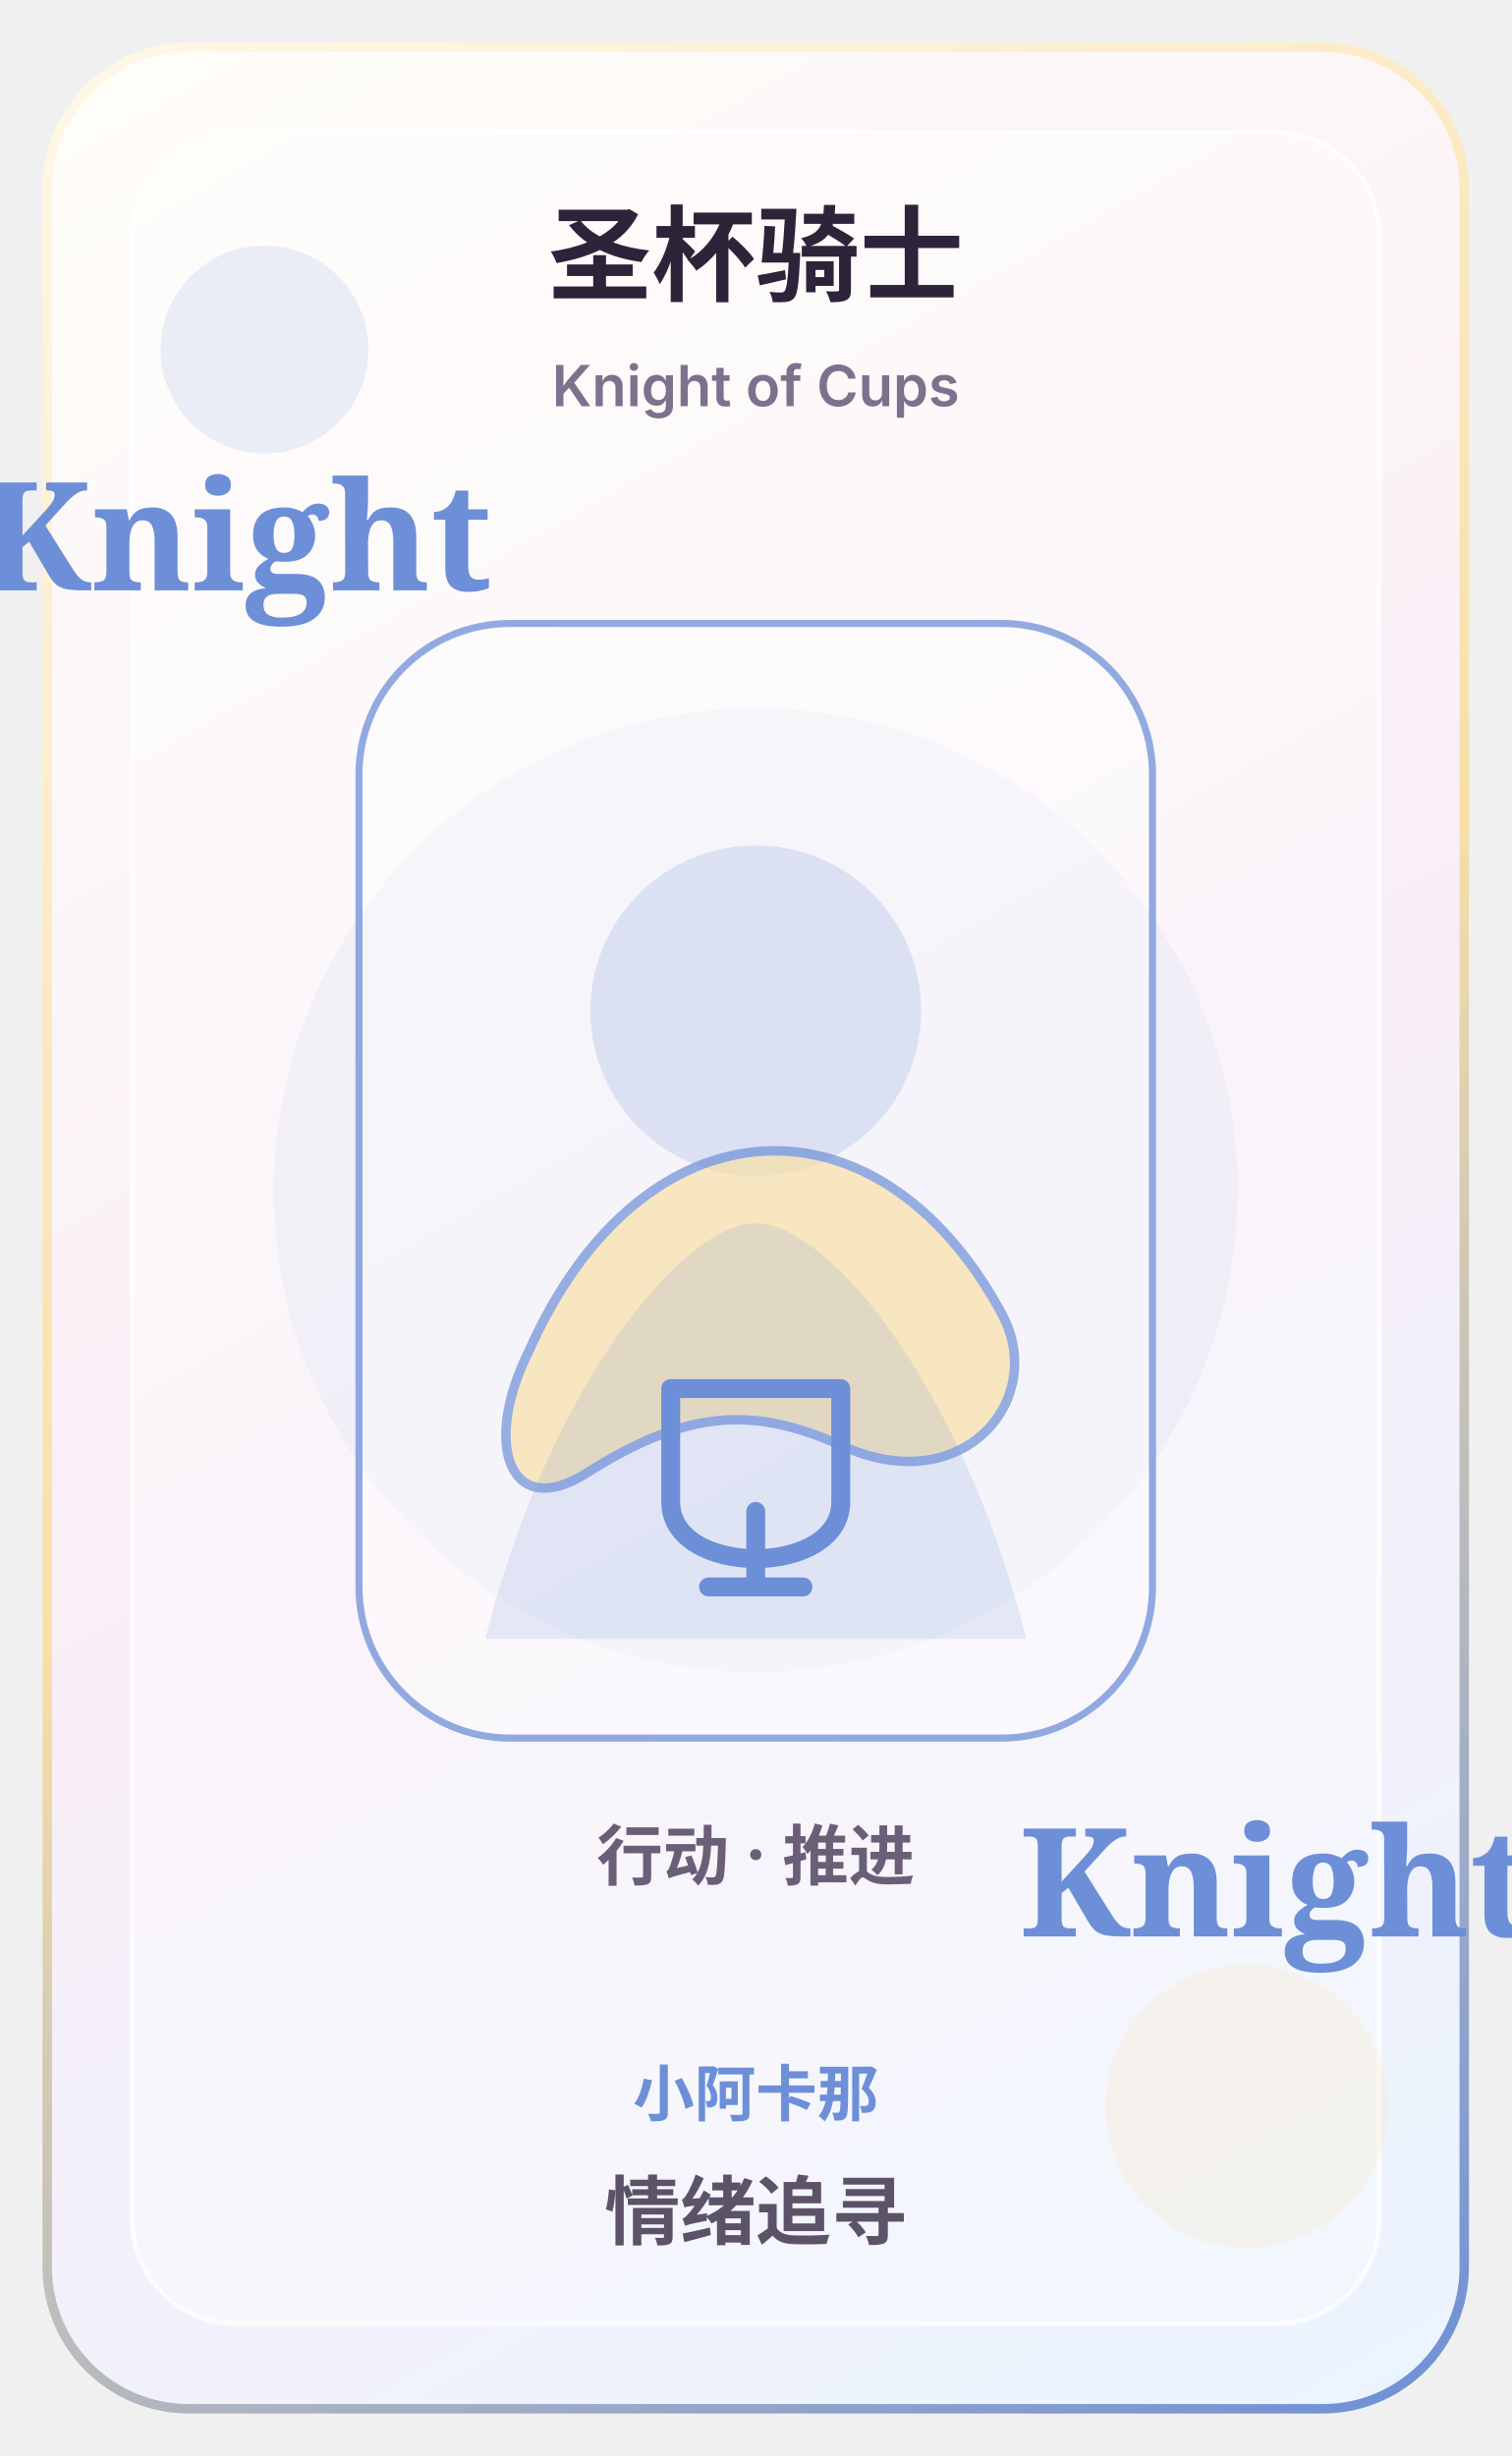
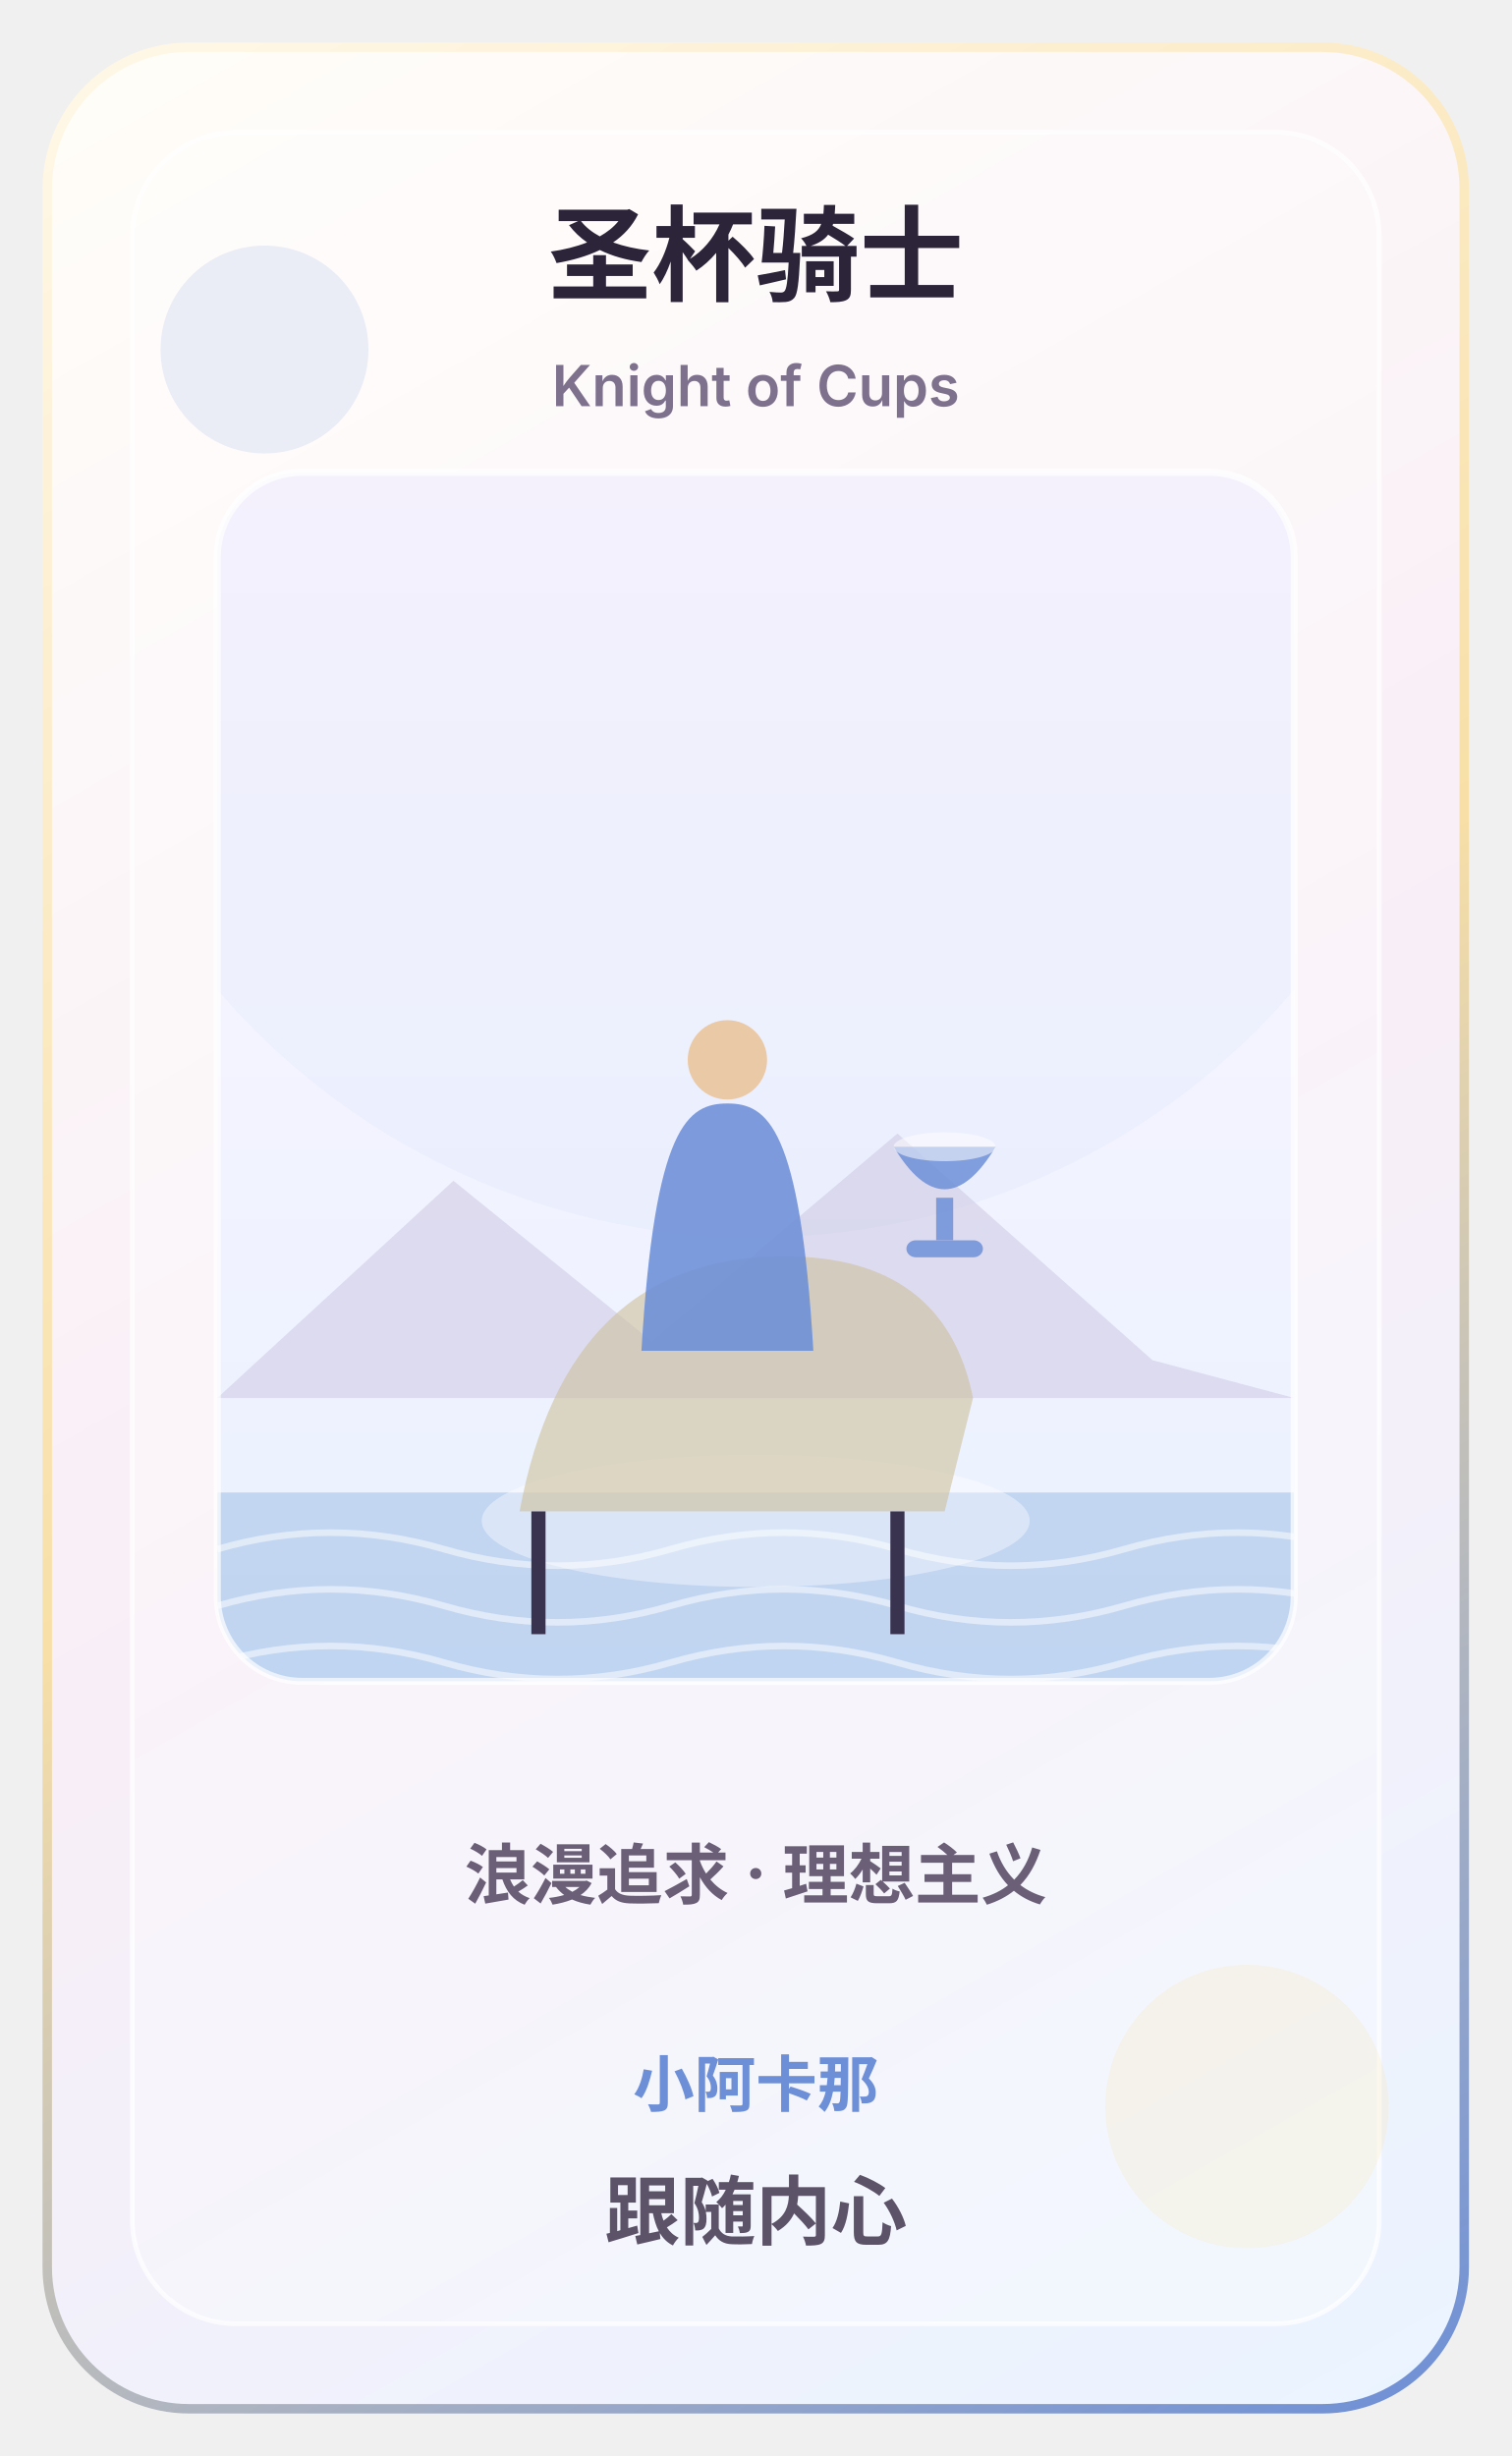
<svg xmlns="http://www.w3.org/2000/svg" width="320" height="520" viewBox="0 0 320 520" fill="none" role="img" aria-label="圣杯骑士">
  <rect x="10" y="10" width="300" height="500" rx="30" fill="url(#paper)" stroke="url(#edge)" stroke-width="2" />
-   <rect x="28" y="28" width="264" height="464" rx="22" fill="rgba(255,255,255,.34)" stroke="rgba(255,255,255,.72)" />
+   <rect x="28" y="28" width="264" height="464" rx="22" fill="rgba(255,255,255,.30)" stroke="rgba(255,255,255,.7)" />
  <circle cx="56" cy="74" r="22" fill="#6D8FD7" opacity=".14" />
-   <circle cx="264" cy="446" r="30" fill="#F8DFA7" opacity=".18" />
+   <circle cx="264" cy="446" r="30" fill="#F8DFA7" opacity=".2" />
  <text x="160" y="62" text-anchor="middle" font-family="-apple-system,BlinkMacSystemFont,Segoe UI,sans-serif" font-size="22" font-weight="700" fill="#2C2439">圣杯骑士</text>
  <text x="160" y="86" text-anchor="middle" font-family="-apple-system,BlinkMacSystemFont,Segoe UI,sans-serif" font-size="12" font-weight="600" fill="#7E718D">Knight of Cups</text>
-   <text x="50" y="125" text-anchor="middle" font-family="Georgia,serif" font-size="32" font-weight="700" fill="#6D8FD7">Knight</text>
-   <text x="270" y="410" text-anchor="middle" font-family="Georgia,serif" font-size="32" font-weight="700" fill="#6D8FD7">Knight</text>
-   <circle cx="160" cy="252" r="102" fill="#6D8FD7" opacity=".07" />
-   <rect x="76" y="132" width="168" height="236" rx="32" fill="rgba(255,255,255,.44)" stroke="#6D8FD7" stroke-width="1.5" opacity=".74" />
-   <g>
-     <circle cx="160" cy="214" r="34" fill="#6D8FD7" opacity=".2" stroke="#6D8FD7" stroke-width="2" />
-     <path d="M112 286c24-54 74-56 100-8 10 18-8 40-34 28-18-8-32-8-54 6-16 10-22-6-12-26Z" fill="#F8DFA7" opacity=".7" stroke="#6D8FD7" stroke-width="2" />
-     <path d="M104 346c14-54 42-86 56-86s42 32 56 86H104Z" fill="#6D8FD7" opacity=".16" stroke="#6D8FD7" stroke-width="2" />
-     <g opacity="1">
-       <path d="M142 294h36v24c0 16-36 16-36 0v-24Z" fill="none" stroke="#6D8FD7" stroke-width="4" stroke-linejoin="round" />
-       <path d="M150 336h20M160 320v16" stroke="#6D8FD7" stroke-width="4" stroke-linecap="round" />
+   <clipPath id="win">
+     <rect x="46" y="100" width="228" height="256" rx="18" />
+   </clipPath>
+   <g clip-path="url(#win)">
+     <rect x="46" y="100" width="228" height="256" fill="url(#sky)" />
+     <circle cx="160" cy="112" r="150" fill="#6D8FD7" opacity=".05" />
+     <path d="M46 296 L96 250 L138 284 L190 240 L244 288 L274 296 Z" fill="#b9b0d2" opacity="0.35" />
+     <rect x="46" y="316" width="228" height="40" fill="#8fb3df" opacity="0.45" />
+     <path d="M46 328 q24 -7 48 0 t48 0 t48 0 t48 0 t48 0" fill="none" stroke="#fff" stroke-width="1.4" opacity=".5" />
+     <path d="M46 340 q24 -7 48 0 t48 0 t48 0 t48 0 t48 0" fill="none" stroke="#fff" stroke-width="1.4" opacity=".5" />
+     <path d="M46 352 q24 -7 48 0 t48 0 t48 0 t48 0 t48 0" fill="none" stroke="#fff" stroke-width="1.4" opacity=".5" />
+     <ellipse cx="160" cy="322" rx="58" ry="14" fill="#fff" opacity=".4" />
+     <path d="M110 320 q10 -54 56 -54 q34 0 40 30 l-6 24 Z" fill="#cdbf9b" opacity=".6" />
+     <g>
+       <path d="M135.8 286 C138.6 238.4 145.6 233.64 154 233.64 C162.4 233.64 169.4 238.4 172.2 286 Z" fill="#6D8FD7" opacity=".88" />
+       <circle cx="154" cy="224.4" r="8.4" fill="#EAC9A6" />
+     </g>
+     <line x1="114" y1="320" x2="114" y2="346" stroke="#3A3350" stroke-width="3" />
+     <line x1="190" y1="320" x2="190" y2="346" stroke="#3A3350" stroke-width="3" />
+     <g fill="#6D8FD7" opacity=".85">
+       <path d="M189.2 242.8 Q200 260.8 210.8 242.8 Z" />
+       <rect x="198.2 " y="253.6" width="3.6" height="9" />
+       <rect x="191.9" y="262.6" width="16.2" height="3.6" rx="2" />
+       <ellipse cx="200" cy="242.8" rx="10.8" ry="3.06" fill="#fff" opacity=".55" />
    </g>
  </g>
-   <text x="160" y="398" text-anchor="middle" font-family="-apple-system,BlinkMacSystemFont,Segoe UI,sans-serif" font-size="14" font-weight="700" fill="#6A5F77">行动 · 推进</text>
-   <text x="160" y="448" text-anchor="middle" font-family="-apple-system,BlinkMacSystemFont,Segoe UI,sans-serif" font-size="13" font-weight="700" fill="#6D8FD7">小阿卡那</text>
-   <text x="160" y="474" text-anchor="middle" font-family="-apple-system,BlinkMacSystemFont,Segoe UI,sans-serif" font-size="16" font-weight="700" fill="#5C5368">情绪追寻</text>
+   <rect x="46" y="100" width="228" height="256" rx="18" fill="none" stroke="rgba(255,255,255,.7)" stroke-width="1.5" />
+   <text x="160" y="402" text-anchor="middle" font-family="-apple-system,BlinkMacSystemFont,Segoe UI,sans-serif" font-size="14" font-weight="700" fill="#6A5F77">浪漫追求 · 理想主义</text>
+   <text x="160" y="446" text-anchor="middle" font-family="-apple-system,BlinkMacSystemFont,Segoe UI,sans-serif" font-size="13" font-weight="700" fill="#6D8FD7">小阿卡那</text>
+   <text x="160" y="474" text-anchor="middle" font-family="-apple-system,BlinkMacSystemFont,Segoe UI,sans-serif" font-size="16" font-weight="700" fill="#5C5368">跟随内心</text>
  <defs>
    <linearGradient id="paper" x1="22" y1="18" x2="302" y2="510" gradientUnits="userSpaceOnUse">
      <stop stop-color="#FFFDF8" />
      <stop offset=".52" stop-color="#F8EEF7" />
      <stop offset="1" stop-color="#EAF4FF" />
    </linearGradient>
    <linearGradient id="edge" x1="14" y1="10" x2="310" y2="510" gradientUnits="userSpaceOnUse">
      <stop stop-color="#FFF8E8" />
      <stop offset=".5" stop-color="#F8DFA7" />
      <stop offset="1" stop-color="#6D8FD7" />
    </linearGradient>
+     <linearGradient id="sky" x1="0" y1="100" x2="0" y2="356" gradientUnits="userSpaceOnUse">
+       <stop stop-color="#FBF6FF" />
+       <stop offset="1" stop-color="#EAF1FF" />
+     </linearGradient>
  </defs>
</svg>
